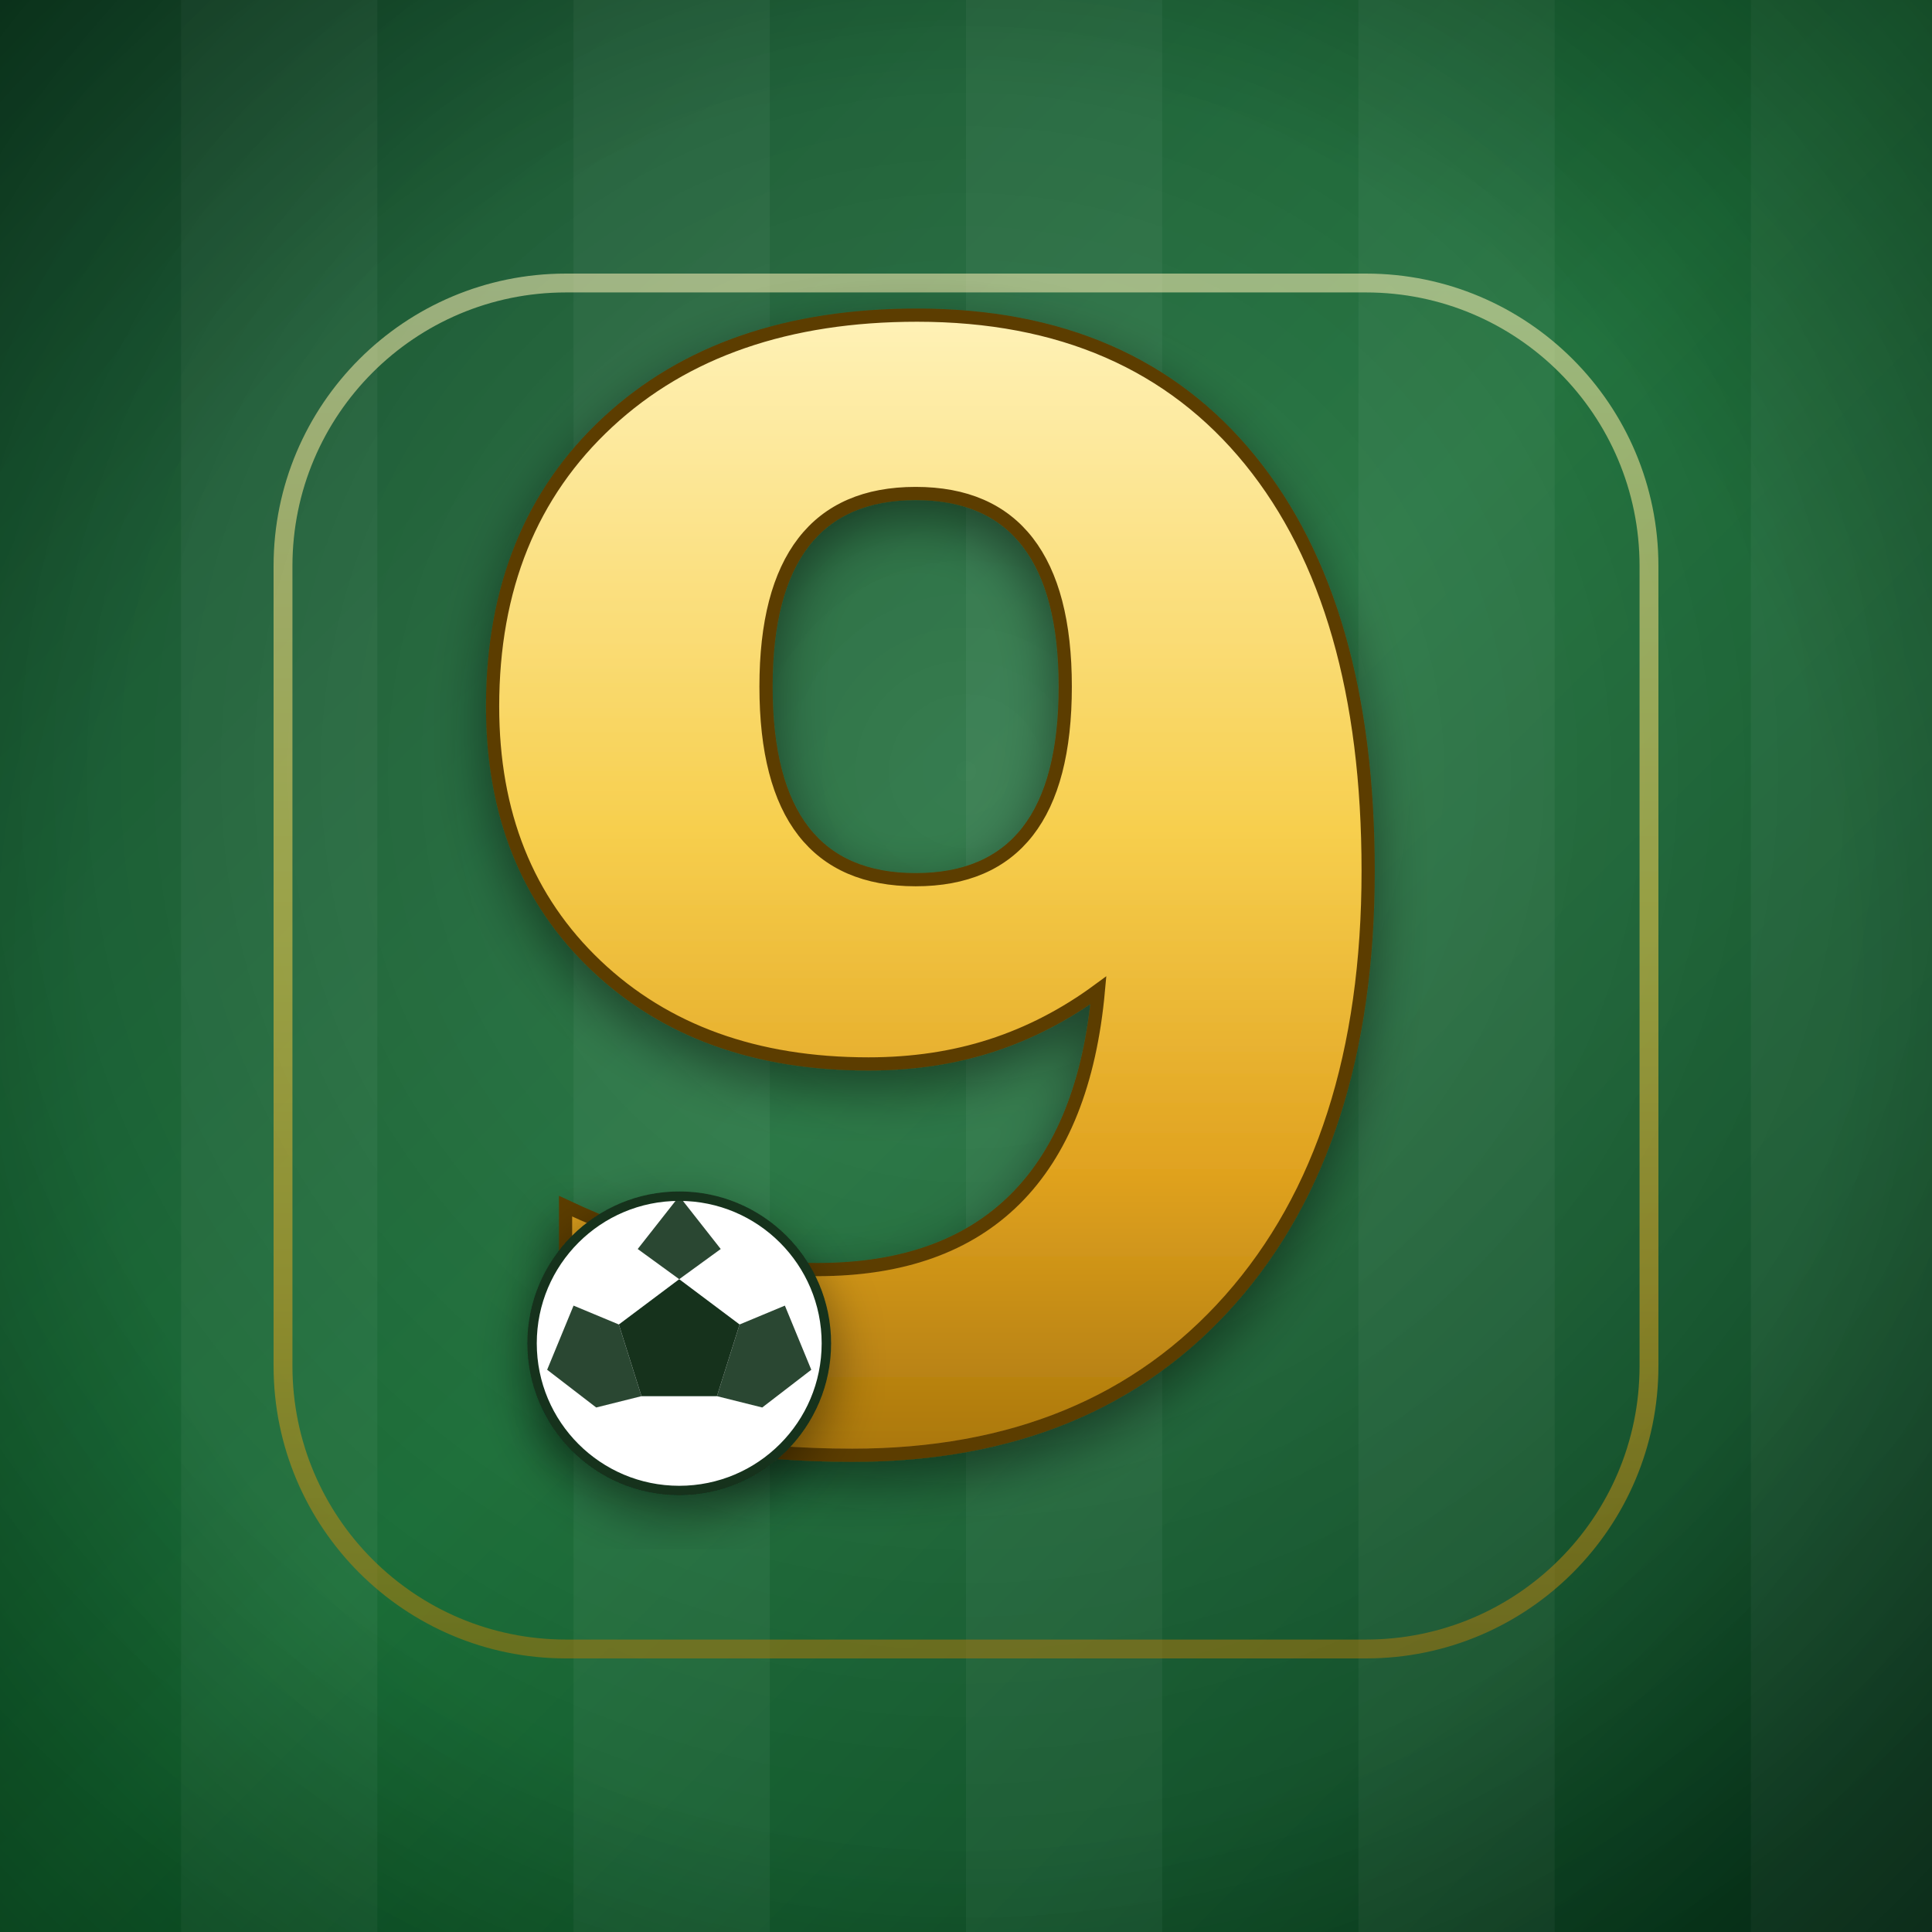
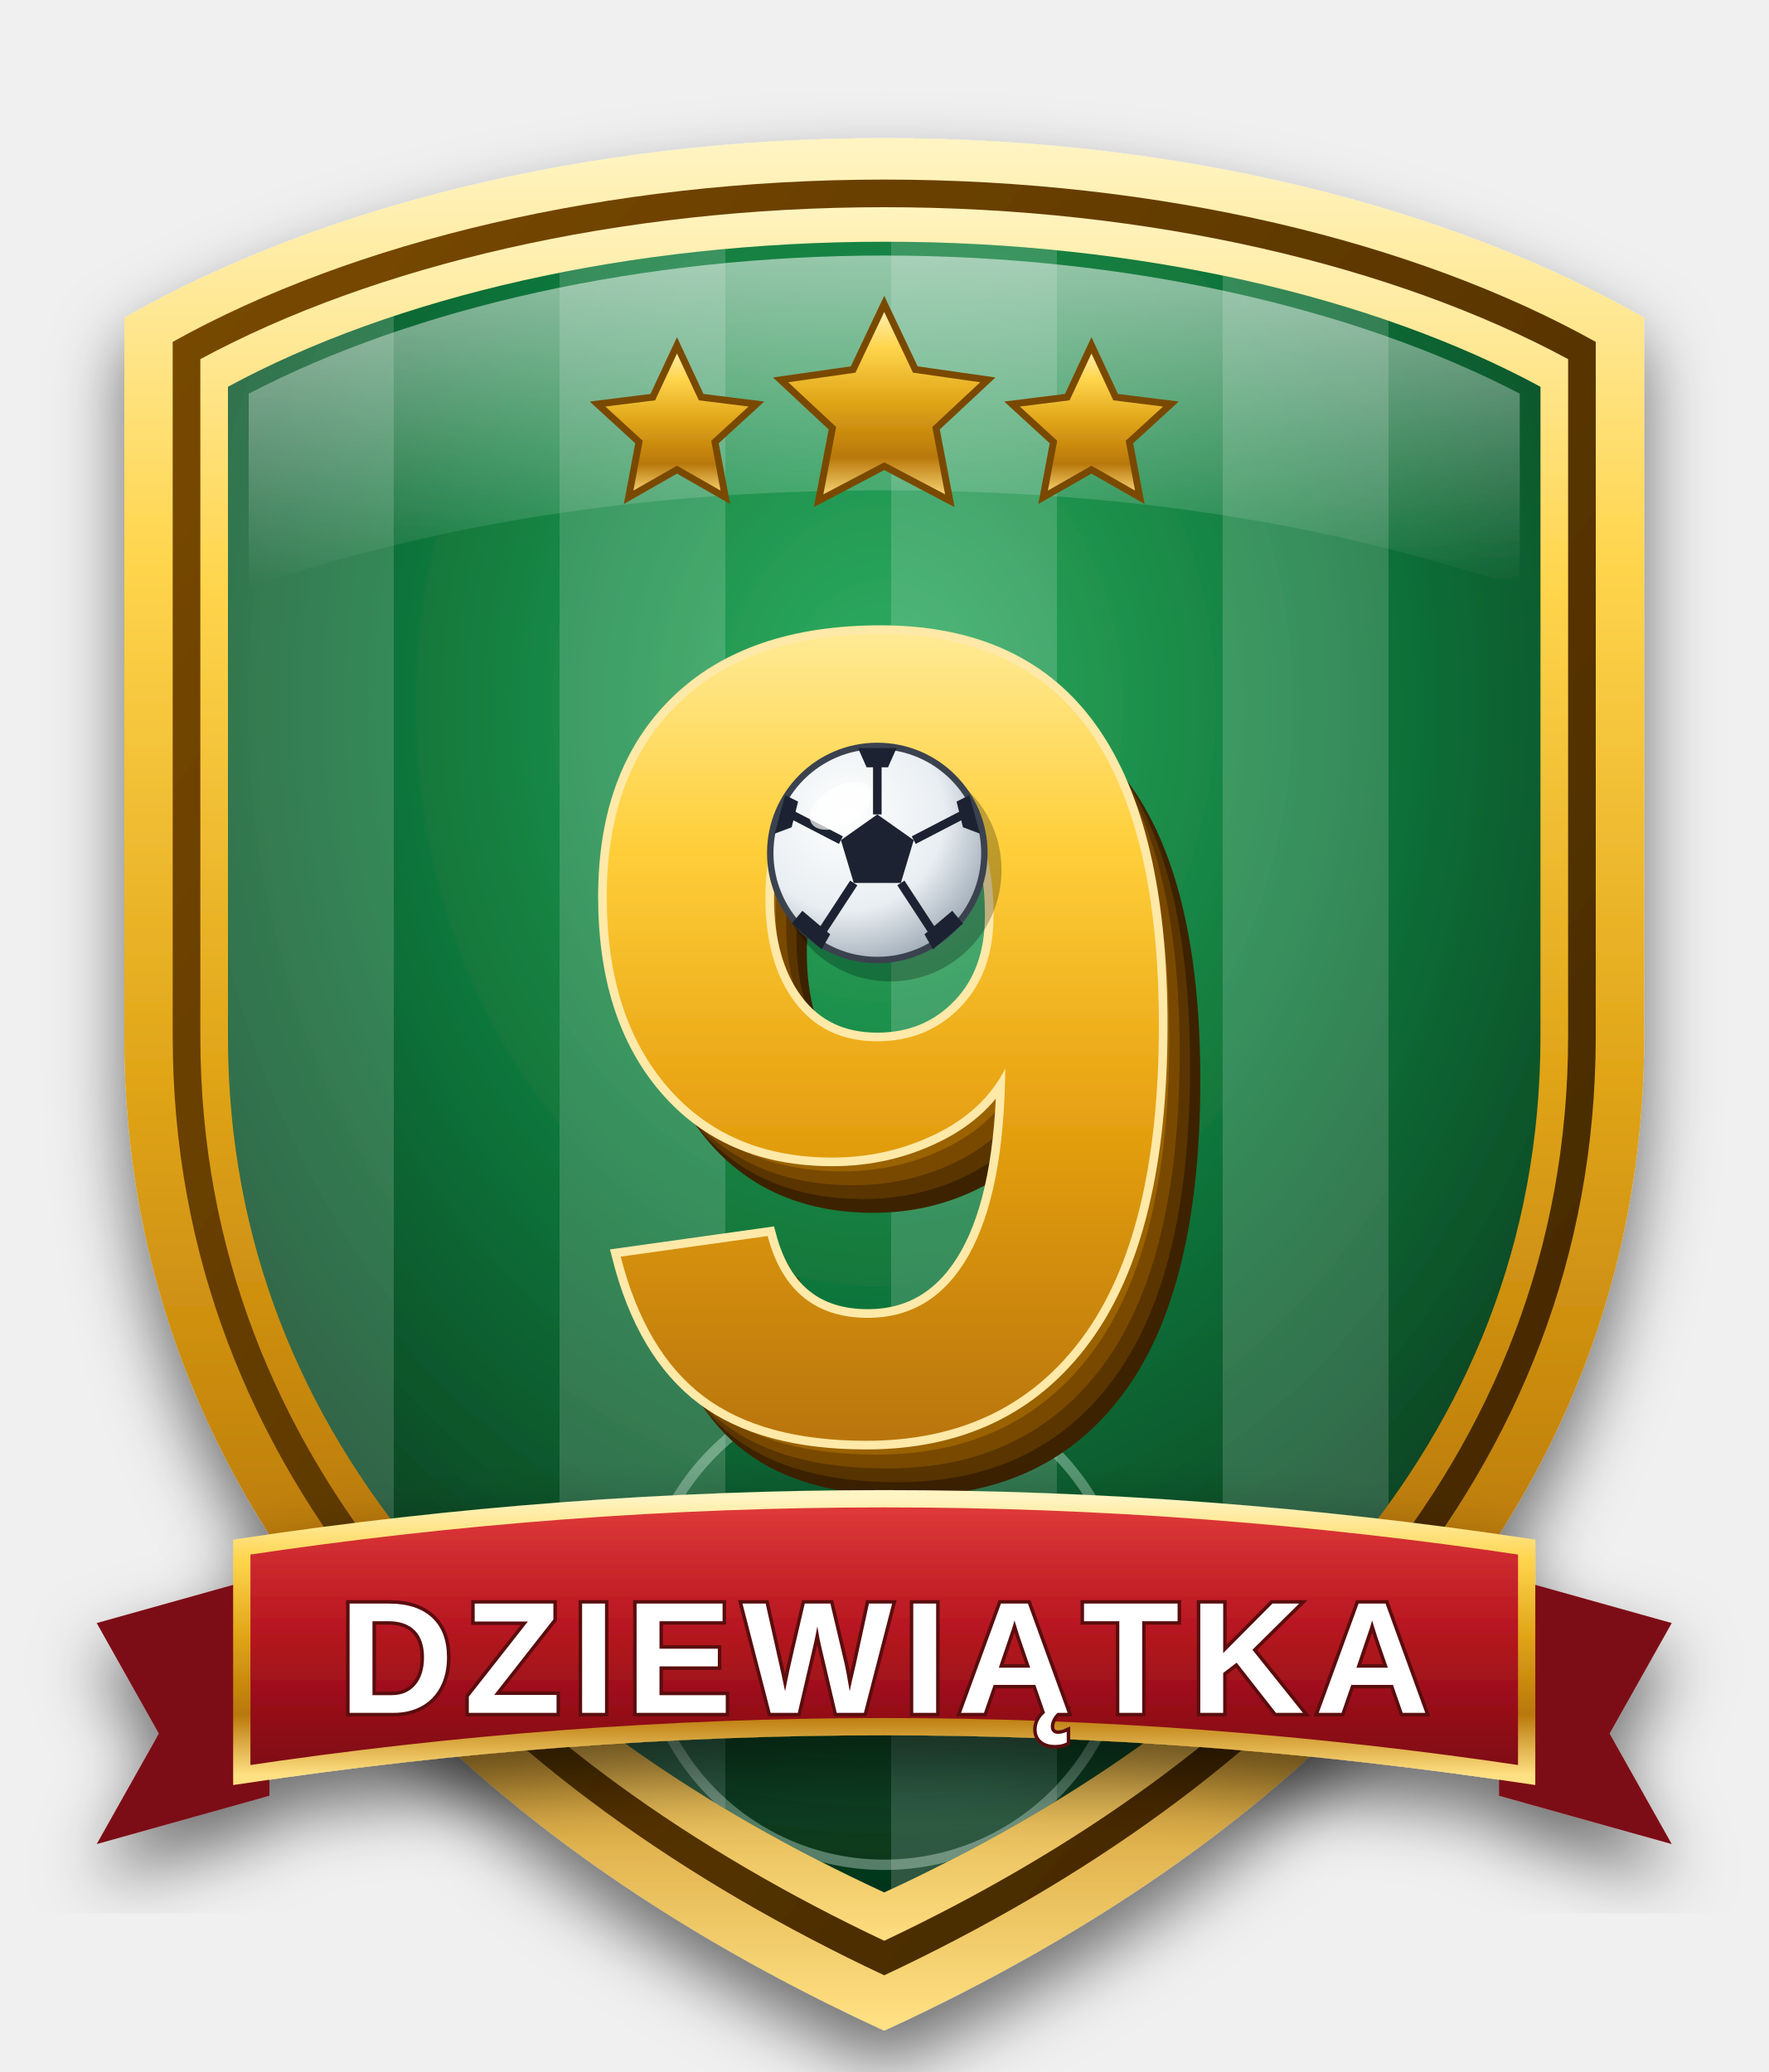
- <svg xmlns="http://www.w3.org/2000/svg" width="1024" height="1024" viewBox="0 0 1024 1024">
+ <svg xmlns="http://www.w3.org/2000/svg" viewBox="0 0 512 600">
  <defs>
-     <linearGradient id="bg" x1="0" y1="0" x2="1" y2="1">
-       <stop offset="0" stop-color="#0c4524" />
-       <stop offset="0.5" stop-color="#11672f" />
-       <stop offset="1" stop-color="#083a1d" />
+     <linearGradient id="zloto" x1="0" y1="0" x2="0" y2="1">
+       <stop offset="0" stop-color="#fff4c2" />
+       <stop offset="0.22" stop-color="#ffd54d" />
+       <stop offset="0.5" stop-color="#e0a417" />
+       <stop offset="0.78" stop-color="#b9780a" />
+       <stop offset="1" stop-color="#ffe082" />
    </linearGradient>
-     <radialGradient id="glow" cx="0.5" cy="0.4" r="0.7">
-       <stop offset="0" stop-color="#ffffff" stop-opacity="0.16" />
+     <linearGradient id="zlotoCien" x1="0" y1="0" x2="1" y2="1">
+       <stop offset="0" stop-color="#7a4a00" />
+       <stop offset="1" stop-color="#3d2400" />
+     </linearGradient>
+     <linearGradient id="dziewiec" gradientUnits="userSpaceOnUse" x1="0" y1="170" x2="0" y2="420">
+       <stop offset="0" stop-color="#fff0a8" />
+       <stop offset="0.3" stop-color="#ffcf3a" />
+       <stop offset="0.6" stop-color="#e8a312" />
+       <stop offset="1" stop-color="#b8740a" />
+     </linearGradient>
+     <radialGradient id="wnetrze" cx="0.5" cy="0.28" r="0.75">
+       <stop offset="0" stop-color="#2fae62" />
+       <stop offset="0.45" stop-color="#127a3d" />
+       <stop offset="1" stop-color="#05301a" />
+     </radialGradient>
+     <radialGradient id="pilka" cx="0.36" cy="0.32" r="0.75">
+       <stop offset="0" stop-color="#ffffff" />
+       <stop offset="0.6" stop-color="#e9eef2" />
+       <stop offset="1" stop-color="#9aa6b2" />
+     </radialGradient>
+     <linearGradient id="wstega" x1="0" y1="0" x2="0" y2="1">
+       <stop offset="0" stop-color="#e23b3b" />
+       <stop offset="0.5" stop-color="#b3141f" />
+       <stop offset="1" stop-color="#7c0c14" />
+     </linearGradient>
+     <linearGradient id="polysk" x1="0" y1="0" x2="0" y2="1">
+       <stop offset="0" stop-color="#ffffff" stop-opacity="0.55" />
      <stop offset="1" stop-color="#ffffff" stop-opacity="0" />
-     </radialGradient>
-     <radialGradient id="vin" cx="0.5" cy="0.5" r="0.75">
-       <stop offset="0.6" stop-color="#000000" stop-opacity="0" />
-       <stop offset="1" stop-color="#000000" stop-opacity="0.38" />
-     </radialGradient>
-     <linearGradient id="gold" x1="0" y1="0" x2="0" y2="1">
-       <stop offset="0" stop-color="#fff2b8" />
-       <stop offset="0.45" stop-color="#f7cf4e" />
-       <stop offset="0.75" stop-color="#e0a21f" />
-       <stop offset="1" stop-color="#a9760c" />
    </linearGradient>
+     <clipPath id="tarczaClip">
+       <path d="M256 70 C330 70 398 86 446 112 L446 300 C446 420 360 500 256 548 C152 500 66 420 66 300 L66 112 C114 86 182 70 256 70Z" />
+     </clipPath>
    <filter id="cien" x="-20%" y="-20%" width="140%" height="140%">
-       <feDropShadow dx="0" dy="10" stdDeviation="14" flood-color="#000000" flood-opacity="0.45" />
+       <feDropShadow dx="0" dy="10" stdDeviation="10" flood-color="#000" flood-opacity="0.55" />
    </filter>
  </defs>
-   <rect width="1024" height="1024" fill="url(#bg)" />
-   <g fill="#ffffff" opacity="0.045">
-     <rect x="96" y="0" width="104" height="1024" />
-     <rect x="304" y="0" width="104" height="1024" />
-     <rect x="512" y="0" width="104" height="1024" />
-     <rect x="720" y="0" width="104" height="1024" />
-     <rect x="928" y="0" width="104" height="1024" />
-   </g>
-   <rect width="1024" height="1024" fill="url(#glow)" />
-   <rect width="1024" height="1024" fill="url(#vin)" />
-   <rect x="150" y="150" width="724" height="724" rx="150" fill="none" stroke="url(#gold)" stroke-width="10" opacity="0.55" />
-   <text x="498" y="760" font-family="'DejaVu Sans','Arial',sans-serif" font-size="800" font-weight="900" text-anchor="middle" fill="url(#gold)" stroke="#5c3d04" stroke-width="7" filter="url(#cien)">9</text>
-   <g transform="translate(360,712)" filter="url(#cien)">
-     <circle r="78" fill="#ffffff" stroke="#15321d" stroke-width="5" />
-     <g fill="#15321d">
-       <polygon points="0,-34 32,-10 20,28 -20,28 -32,-10" />
-       <polygon points="0,-78 22,-50 0,-34 -22,-50" opacity="0.9" />
-       <polygon points="56,-20 70,14 44,34 20,28 32,-10" opacity="0.9" />
-       <polygon points="-56,-20 -32,-10 -20,28 -44,34 -70,14" opacity="0.9" />
+   <g filter="url(#cien)">
+     <path d="M256 40 C342 40 420 60 476 92 L476 300 C476 438 378 532 256 588 C134 532 36 438 36 300 L36 92 C92 60 170 40 256 40Z" fill="url(#zloto)" />
+     <path d="M256 52 C336 52 410 70 462 99 L462 300 C462 428 371 518 256 572 C141 518 50 428 50 300 L50 99 C102 70 176 52 256 52Z" fill="url(#zlotoCien)" />
+     <path d="M256 60 C333 60 404 77 454 104 L454 300 C454 424 366 510 256 562 C146 510 58 424 58 300 L58 104 C108 77 179 60 256 60Z" fill="url(#zloto)" />
+     <path d="M256 70 C330 70 398 86 446 112 L446 300 C446 420 360 500 256 548 C152 500 66 420 66 300 L66 112 C114 86 182 70 256 70Z" fill="url(#wnetrze)" />
+     <g clip-path="url(#tarczaClip)" opacity="0.16">
+       <rect x="66" y="70" width="48" height="480" fill="#ffffff" />
+       <rect x="162" y="70" width="48" height="480" fill="#ffffff" />
+       <rect x="258" y="70" width="48" height="480" fill="#ffffff" />
+       <rect x="354" y="70" width="48" height="480" fill="#ffffff" />
+     </g>
+     <g clip-path="url(#tarczaClip)" opacity="0.35" fill="none" stroke="#e8fff0" stroke-width="3">
+       <circle cx="256" cy="470" r="70" />
+       <line x1="66" y1="470" x2="446" y2="470" />
+     </g>
+     <path d="M256 74 C326 74 392 89 440 114 L440 170 C380 150 320 142 256 142 C192 142 132 150 72 170 L72 114 C120 89 186 74 256 74Z" fill="url(#polysk)" />
+     <g fill="url(#zloto)" stroke="#7a4a00" stroke-width="2">
+       <path d="M196 100 l7 15 16 2 -12 11 3 16 -14 -8 -14 8 3 -16 -12 -11 16 -2z" />
+       <path d="M256 88 l9 19 21 3 -15 14 4 21 -19 -10 -19 10 4 -21 -15 -14 21 -3z" />
+       <path d="M316 100 l7 15 16 2 -12 11 3 16 -14 -8 -14 8 3 -16 -12 -11 16 -2z" />
+     </g>
+     <g font-family="Arial Black, Arial, Helvetica, sans-serif" font-weight="900" font-size="330" text-anchor="middle">
+       <text x="268" y="430" fill="#3d2400">9</text>
+       <text x="265" y="426" fill="#5a3600">9</text>
+       <text x="262" y="422" fill="#7a4a00">9</text>
+       <text x="259" y="418" fill="#9a6200">9</text>
+       <text x="256" y="414" fill="#ffe28a" stroke="#ffe9a8" stroke-width="5">9</text>
+       <text x="256" y="414" fill="url(#dziewiec)">9</text>
+     </g>
+     <g transform="translate(254 247) scale(0.62)">
+       <circle r="52" fill="#000" opacity="0.25" transform="translate(6 8)" />
+       <circle r="50" fill="url(#pilka)" stroke="#3a4250" stroke-width="3" />
+       <path d="M0 -18 L17 -6 L11 14 L-11 14 L-17 -6Z" fill="#1d2430" />
+       <path d="M0 -18 L0 -48 M17 -6 L44 -20 M11 14 L28 40 M-11 14 L-28 40 M-17 -6 L-44 -20" stroke="#1d2430" stroke-width="4" />
+       <path d="M-9 -49 L9 -49 L5 -40 L-5 -40Z M43 -27 L48 -9 L40 -12 L37 -24Z M-43 -27 L-48 -9 L-40 -12 L-37 -24Z M26 45 L40 33 L35 27 L22 38Z M-26 45 L-40 33 L-35 27 L-22 38Z" fill="#1d2430" />
+       <ellipse cx="-17" cy="-22" rx="16" ry="9" fill="#fff" opacity="0.7" transform="rotate(-30 -17 -22)" />
    </g>
  </g>
+   <g filter="url(#cien)">
+     <path d="M28 470 L78 456 L78 520 L28 534 L46 502Z" fill="#7c0c14" />
+     <path d="M484 470 L434 456 L434 520 L484 534 L466 502Z" fill="#7c0c14" />
+     <path d="M70 448 Q256 420 442 448 L442 514 Q256 486 70 514Z" fill="url(#wstega)" stroke="url(#zloto)" stroke-width="5" />
+     <text x="256" y="496" font-family="Arial Black, Arial, Helvetica, sans-serif" font-weight="900" font-size="46" fill="#ffffff" text-anchor="middle" letter-spacing="3" stroke="#5a0a10" stroke-width="2" paint-order="stroke">DZIEWIĄTKA</text>
+   </g>
</svg>
